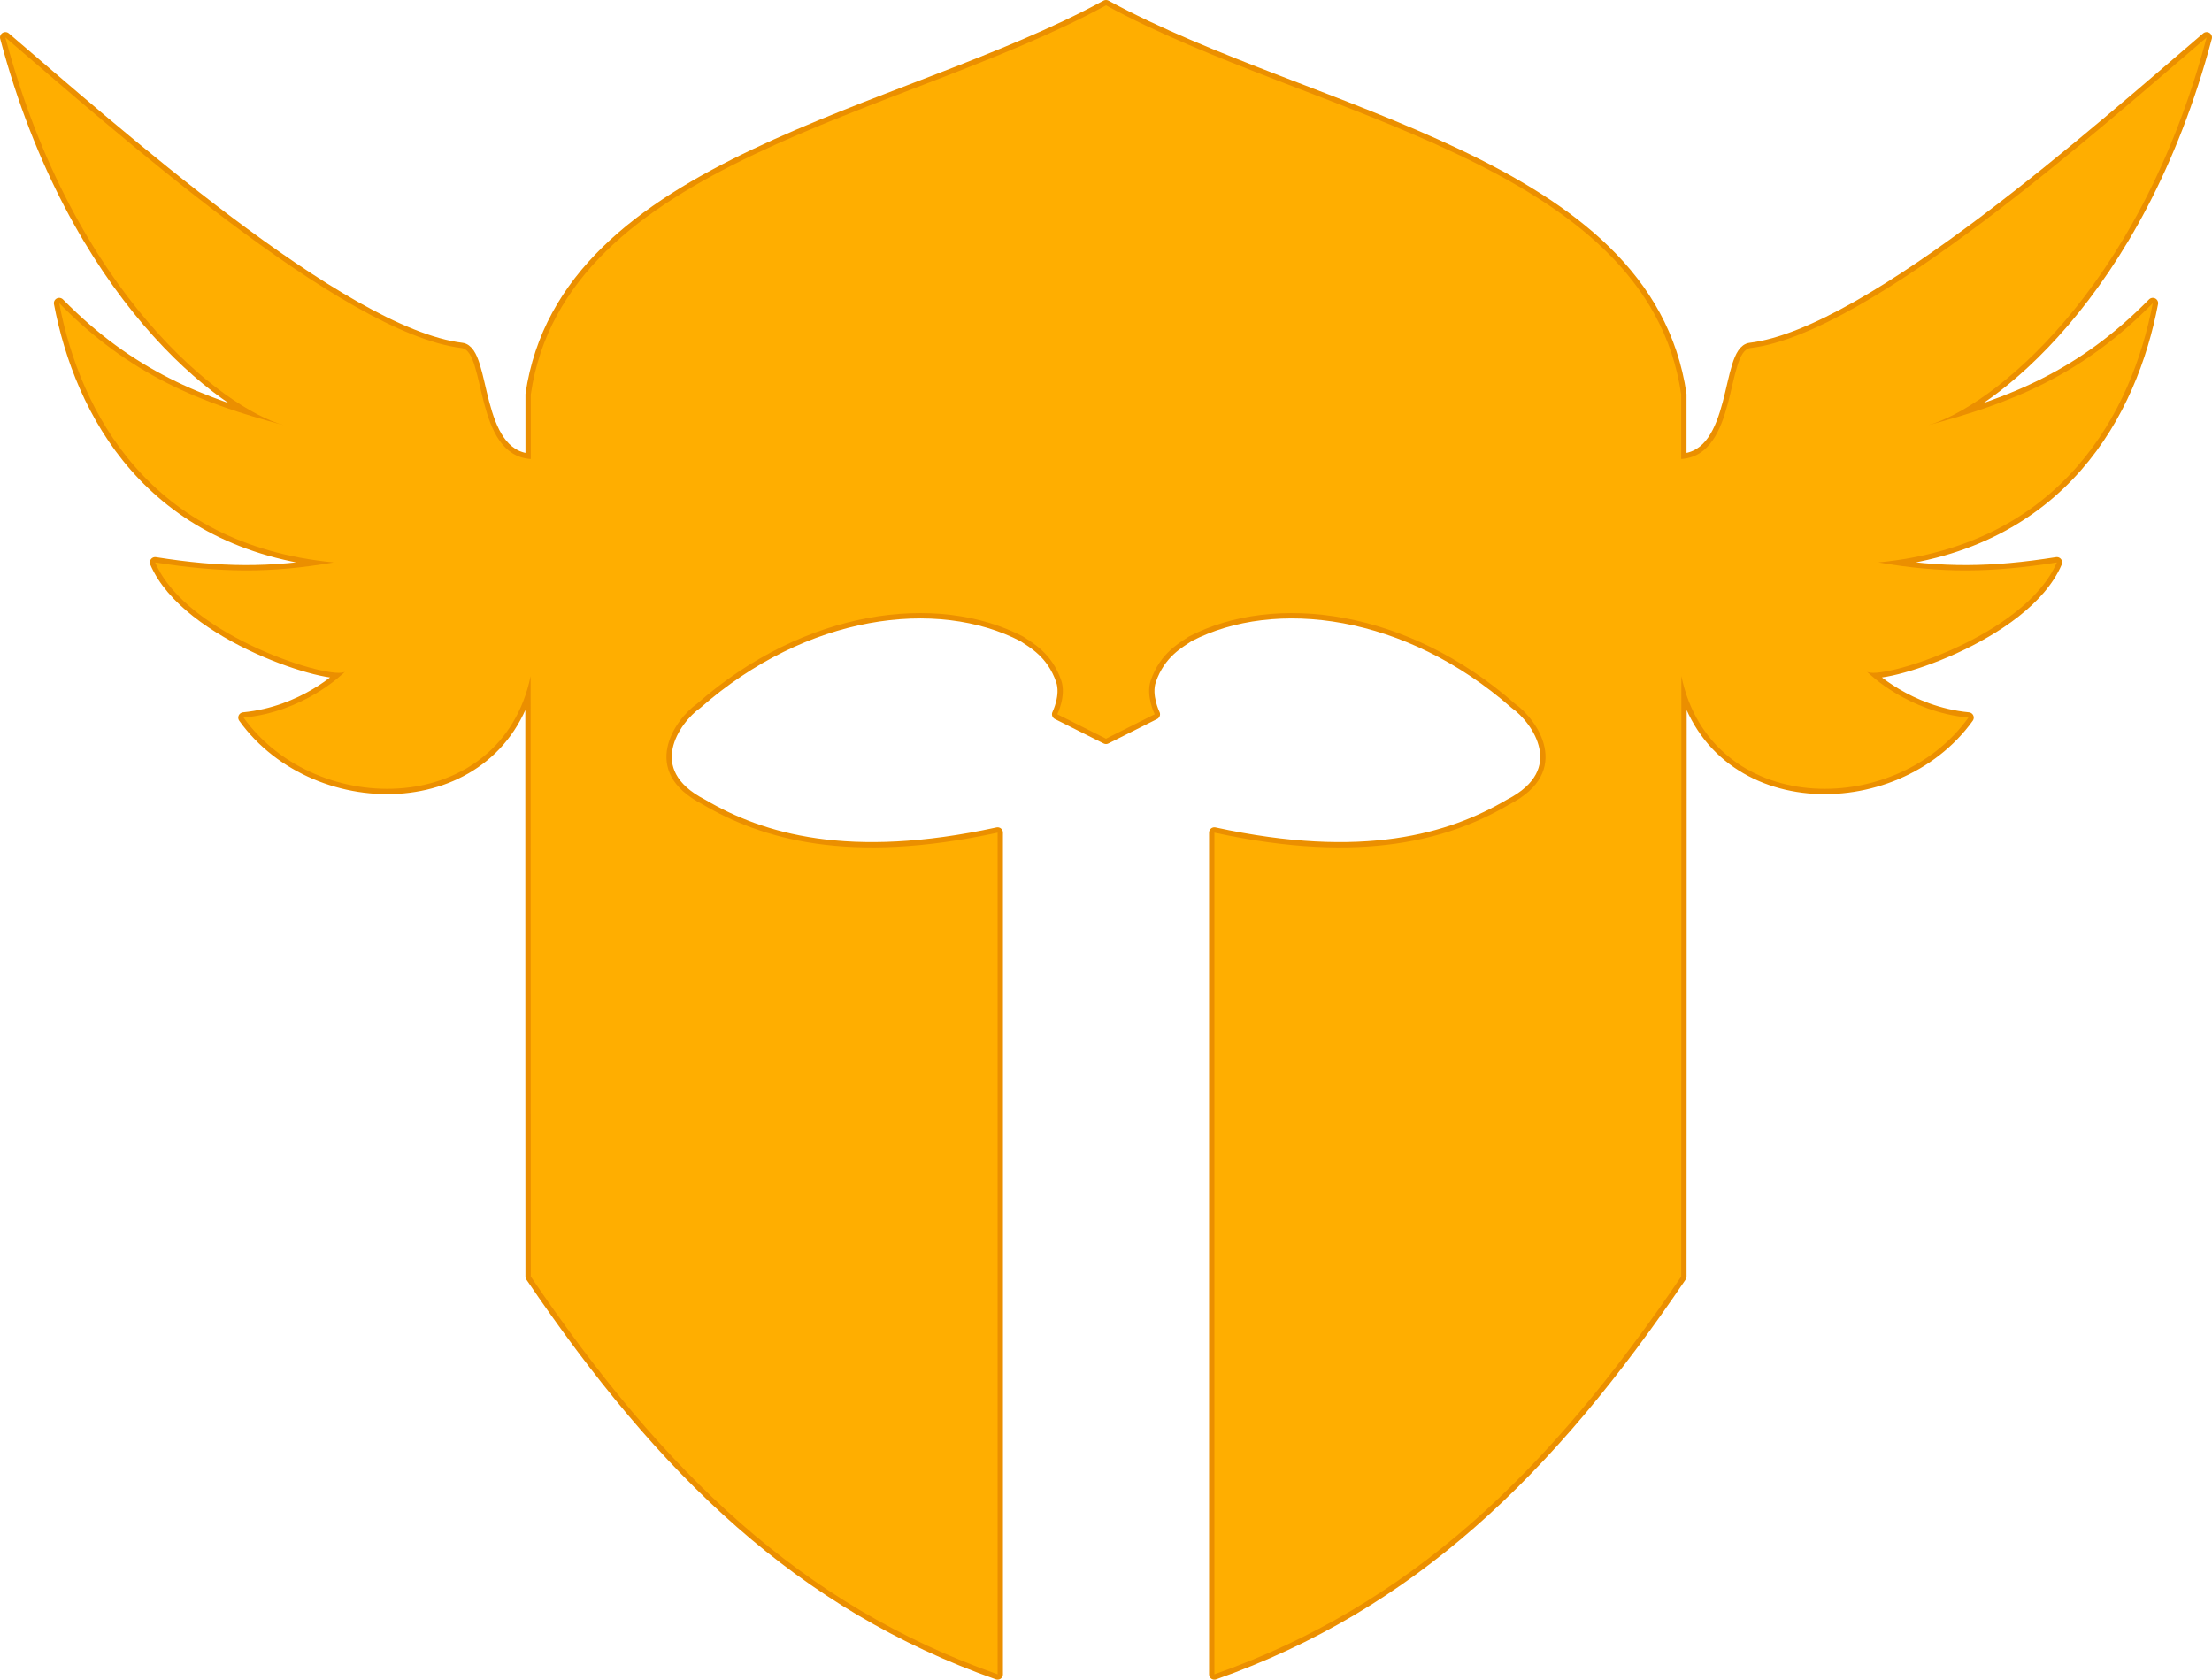
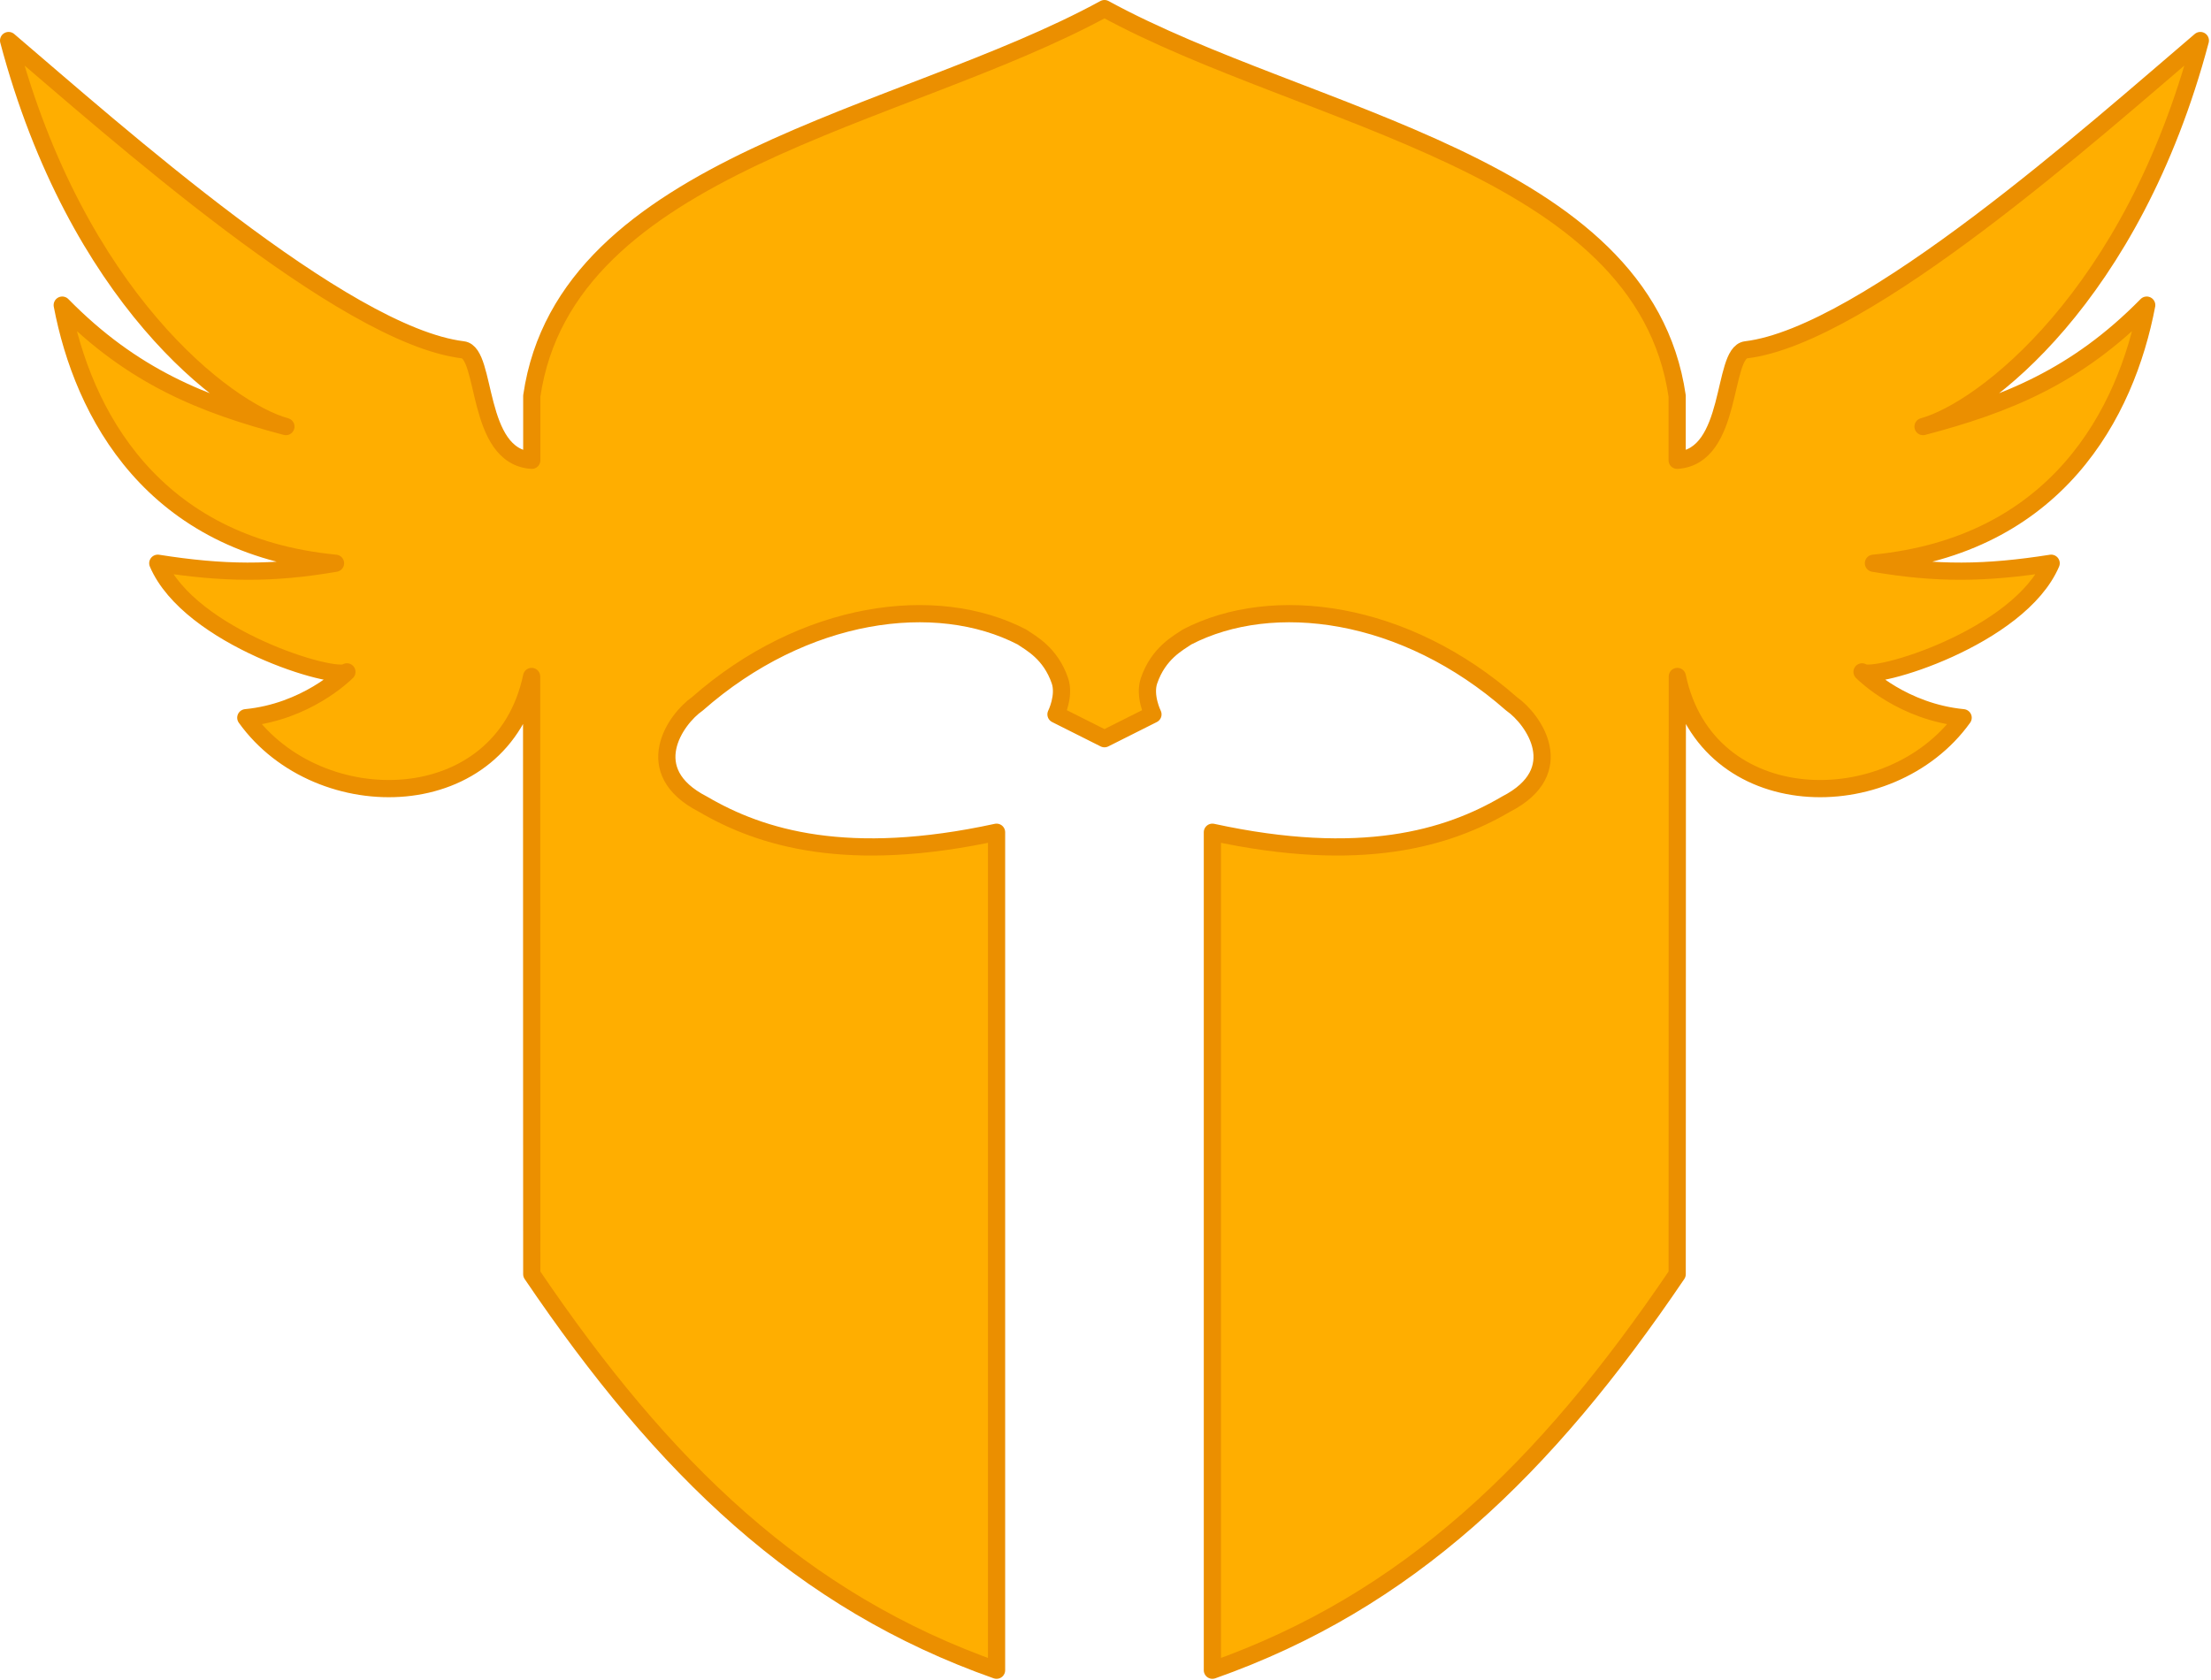
- <svg xmlns="http://www.w3.org/2000/svg" width="512" height="388.84" viewBox="0 0 512 388.84" version="1.1" id="svg1" xml:space="preserve">
-   <defs id="defs1">
-     <linearGradient id="swatch74">
-       <stop style="stop-color:#a19cad;stop-opacity:1;" offset="0" id="stop74" />
-     </linearGradient>
-     <linearGradient id="swatch73">
-       <stop style="stop-color:#6d687a;stop-opacity:1;" offset="0" id="stop73" />
-     </linearGradient>
-   </defs>
-   <g id="layer10" style="display:inline" transform="translate(-6.3145905e-5,-61.58013)">
-     <path id="path3" style="fill:#ffae00;fill-opacity:1;stroke:#eb8f00;stroke-width:2.469;stroke-linejoin:round;paint-order:markers stroke fill" d="M 256.001,62.814 C 208.715,88.64 130.732,98.891 122.862,152.89 v 14.955 C 109.716,166.992 112.511,142.838 106.852,142.155 79.051,138.803 25.779,91.152 1.237,70.24 l -0.003,1.62e-4 C 17.059,129.825 51.804,156.2 65.701,160.007 46.465,154.927 30.079,148.436 13.702,131.763 c 4.771,25.088 20.855,55.901 63.53,60.02 -14.716,2.542 -26.206,2.382 -41.316,0 7.387,17.288 41.389,27.478 43.967,25.259 -0.804,0.802 -9.629,9.314 -23.506,10.664 17.007,23.702 59.614,22.984 66.446,-9.595 0.034,90.068 0,94.009 0.034,138.985 30.726,45.377 62.633,76.074 108.054,92.09 V 254.333 c -34.507,7.5 -54.661,1.46 -68.28,-6.539 -14.906,-7.656 -6.39,-19.745 -1.281,-23.31 24.779,-21.805 55.494,-25.911 75.459,-15.552 2.103,1.44 6.619,3.753 8.826,10.152 1.226,3.558 -0.908,7.838 -0.908,7.838 L 256,232.585 l 11.272,-5.662 c 0,0 -2.134,-4.281 -0.908,-7.838 2.206,-6.4 6.723,-8.712 8.826,-10.152 19.964,-10.359 50.68,-6.253 75.459,15.552 5.109,3.565 13.625,15.654 -1.281,23.31 -13.619,7.998 -33.773,14.038 -68.28,6.539 v 194.852 c 45.421,-16.015 77.328,-46.713 108.054,-92.09 0.034,-44.976 0,-48.917 0.034,-138.985 6.831,32.579 49.439,33.296 66.446,9.595 -13.876,-1.35 -22.702,-9.862 -23.506,-10.664 2.578,2.219 36.581,-7.971 43.967,-25.259 -15.11,2.382 -26.599,2.542 -41.316,0 42.675,-4.118 58.759,-34.932 63.53,-60.02 -16.377,16.674 -32.763,23.164 -51.999,28.244 13.897,-3.806 48.642,-30.181 64.467,-89.767 l -0.003,-1.62e-4 c -24.542,20.912 -77.814,68.564 -105.615,71.916 -5.659,0.682 -2.864,24.837 -16.01,25.689 V 152.89 C 381.268,98.891 303.285,88.64 255.999,62.814 Z" />
+ <svg xmlns="http://www.w3.org/2000/svg" width="100%" height="100%" viewBox="0 0 1033 785" version="1.1" xml:space="preserve" style="fill-rule:evenodd;clip-rule:evenodd;stroke-linejoin:round;">
+   <g transform="matrix(1,0,0,1,-22.13061,-144.9824)">
+     <g id="warrior" transform="matrix(2.00969,0,0,2.00969,23.66943,22.76435)">
+       <path d="M256.001,62.814C208.715,88.64 130.732,98.891 122.862,152.89L122.862,167.845C109.716,166.992 112.511,142.838 106.852,142.155C79.051,138.803 25.779,91.152 1.237,70.24L1.234,70.24C17.059,129.825 51.804,156.2 65.701,160.007C46.465,154.927 30.079,148.436 13.702,131.763C18.473,156.851 34.558,187.664 77.232,191.783C62.516,194.324 51.026,194.164 35.916,191.783C43.303,209.07 77.305,219.26 79.884,217.041C79.08,217.843 70.254,226.356 56.378,227.705C73.385,251.407 115.993,250.689 122.824,218.111C122.858,308.178 122.824,312.119 122.858,357.096C153.585,402.473 185.491,433.17 230.913,449.186L230.913,254.333C196.406,261.833 176.252,255.793 162.633,247.795C147.727,240.139 156.243,228.049 161.351,224.485C186.13,202.68 216.846,198.573 236.81,208.933C238.913,210.373 243.429,212.685 245.636,219.085C246.862,222.642 244.728,226.923 244.728,226.923L256,232.585L267.272,226.923C267.272,226.923 265.138,222.642 266.364,219.085C268.571,212.685 273.087,210.373 275.19,208.933C295.154,198.573 325.87,202.68 350.648,224.485C355.757,228.049 364.273,240.139 349.367,247.795C335.748,255.793 315.594,261.833 281.087,254.333L281.087,449.186C326.509,433.17 358.415,402.473 389.142,357.096C389.176,312.119 389.142,308.178 389.176,218.111C396.007,250.689 438.615,251.407 455.622,227.705C441.746,226.356 432.92,217.843 432.116,217.041C434.695,219.26 468.697,209.07 476.084,191.783C460.974,194.164 449.484,194.324 434.768,191.783C477.442,187.664 493.527,156.851 498.298,131.763C481.921,148.436 465.535,154.927 446.299,160.007C460.196,156.2 494.941,129.825 510.766,70.24L510.763,70.24C486.221,91.152 432.948,138.803 405.148,142.156C399.489,142.838 402.283,166.992 389.138,167.845L389.138,152.89C381.268,98.891 303.285,88.64 255.999,62.814L256.001,62.814Z" style="fill:rgb(255,174,0);fill-rule:nonzero;stroke:rgb(235,143,0);stroke-width:4px;" />
+     </g>
  </g>
</svg>
